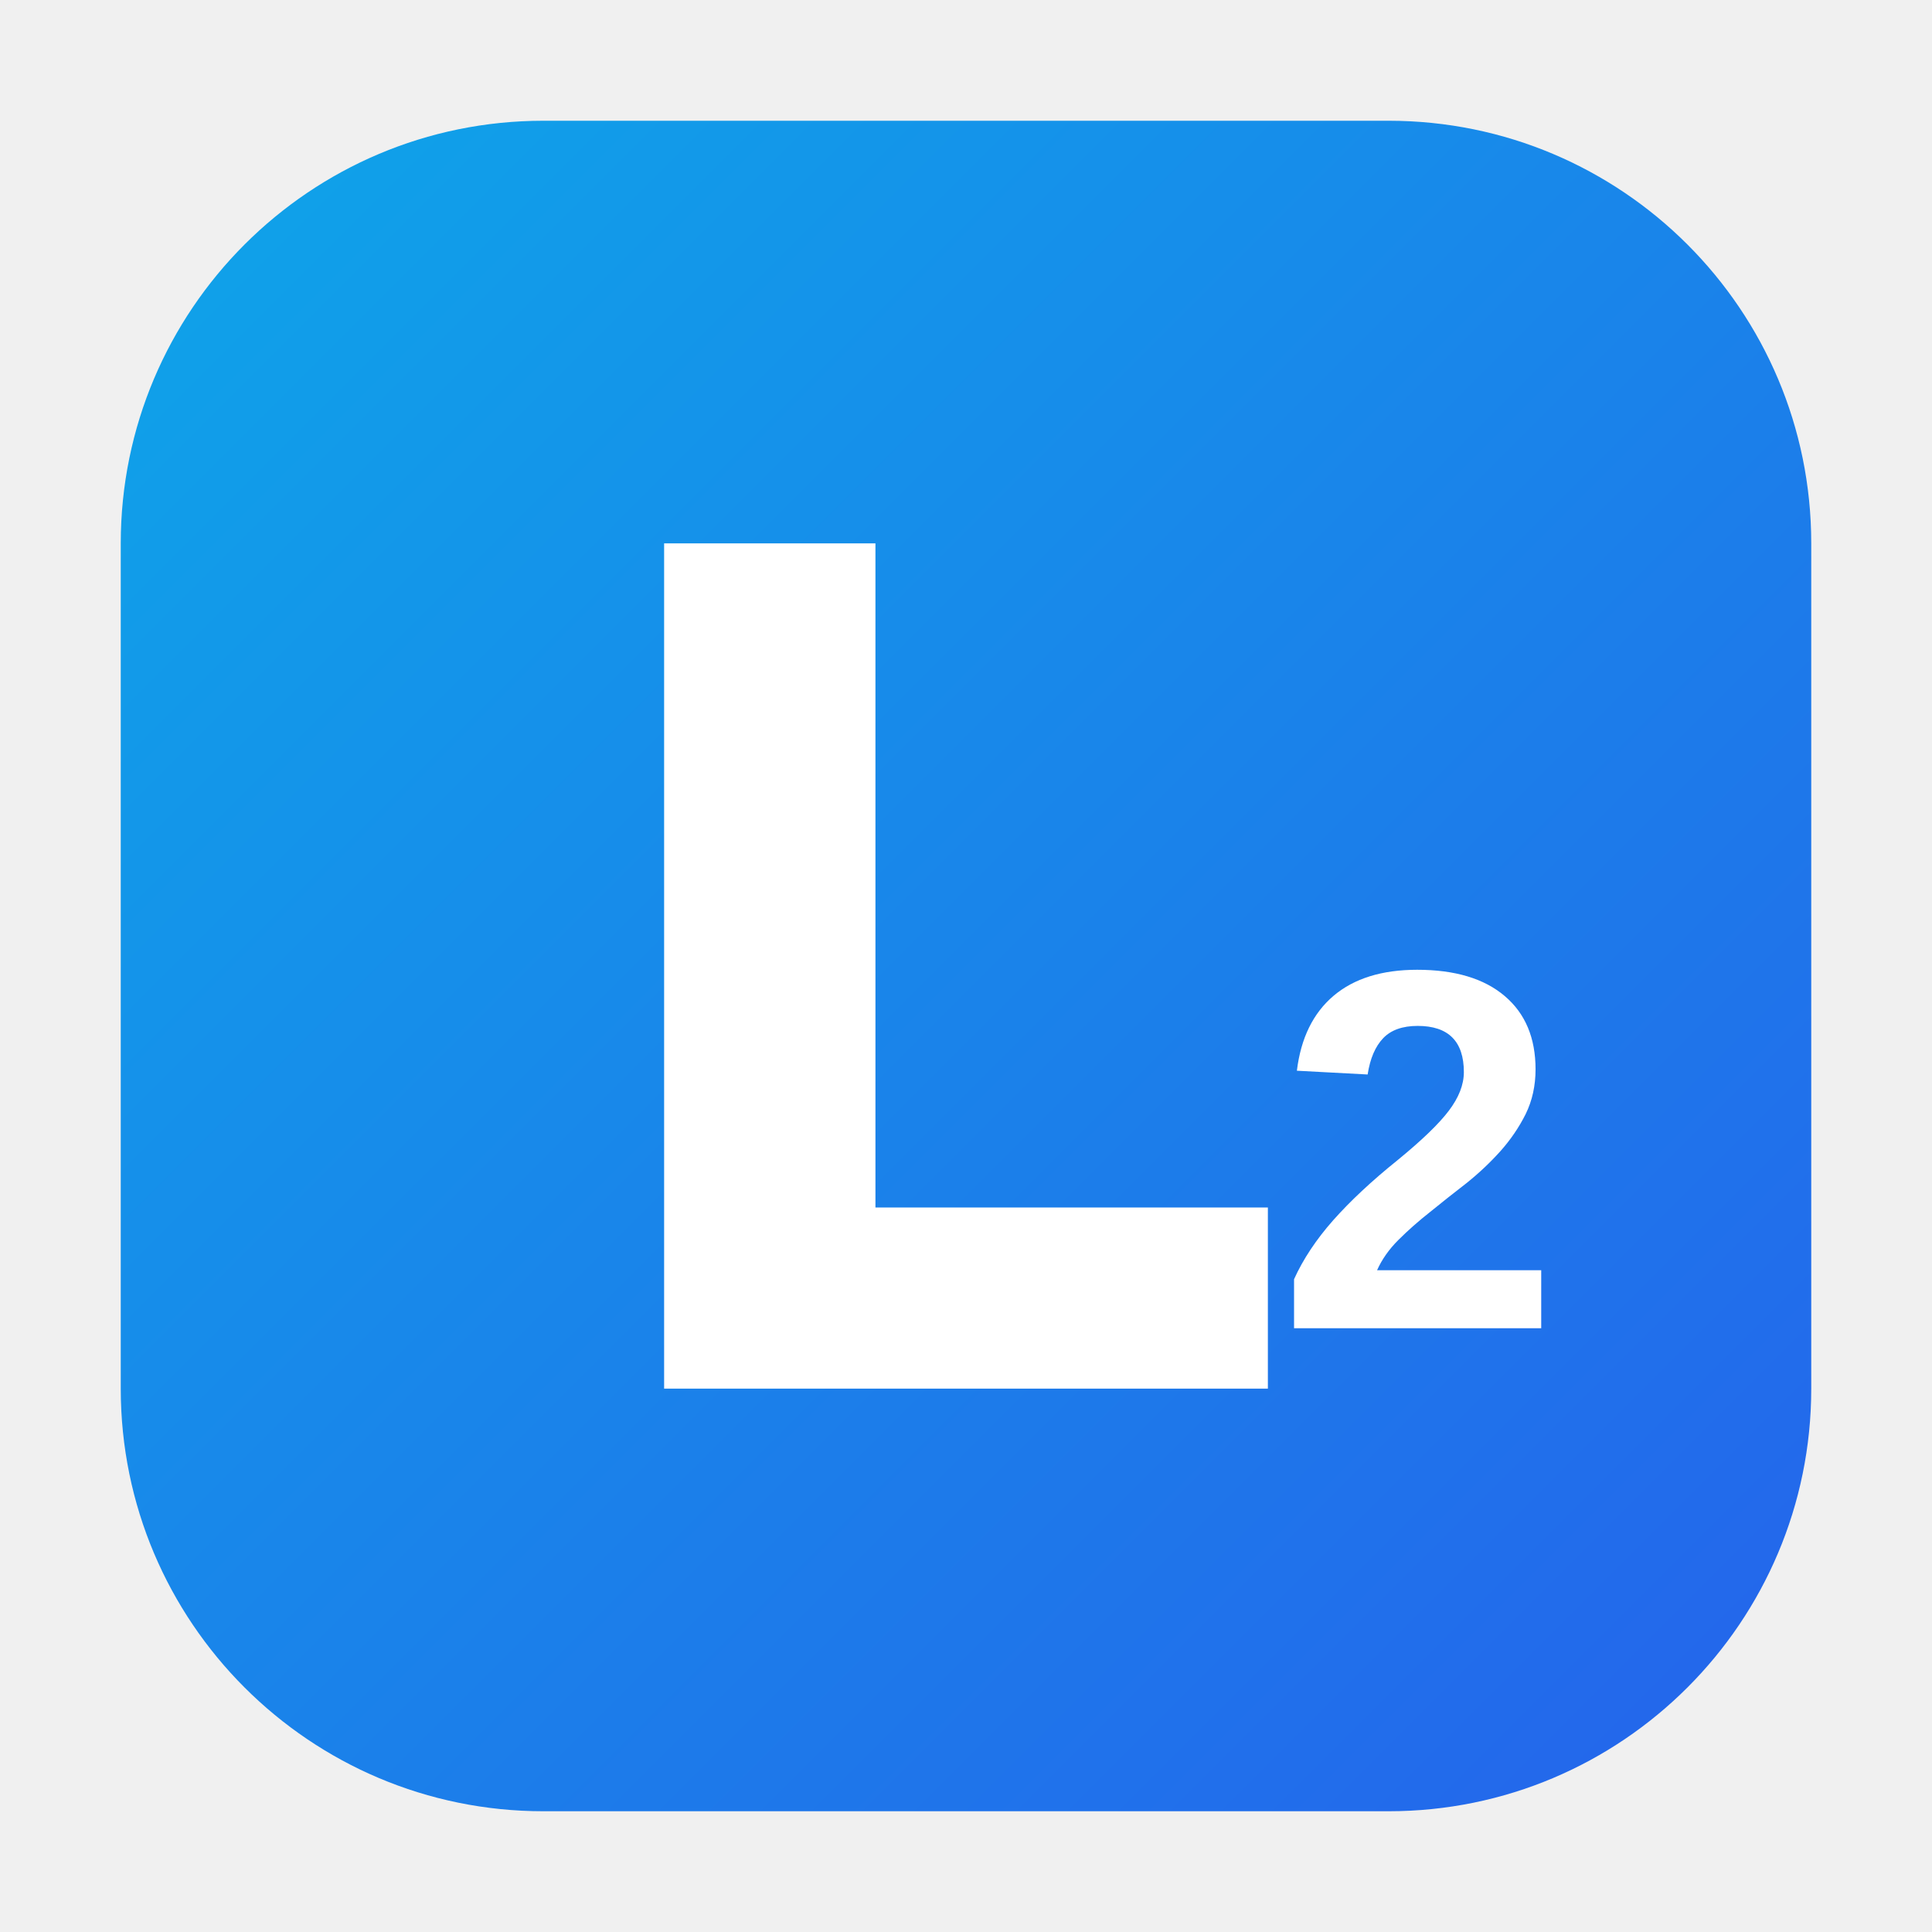
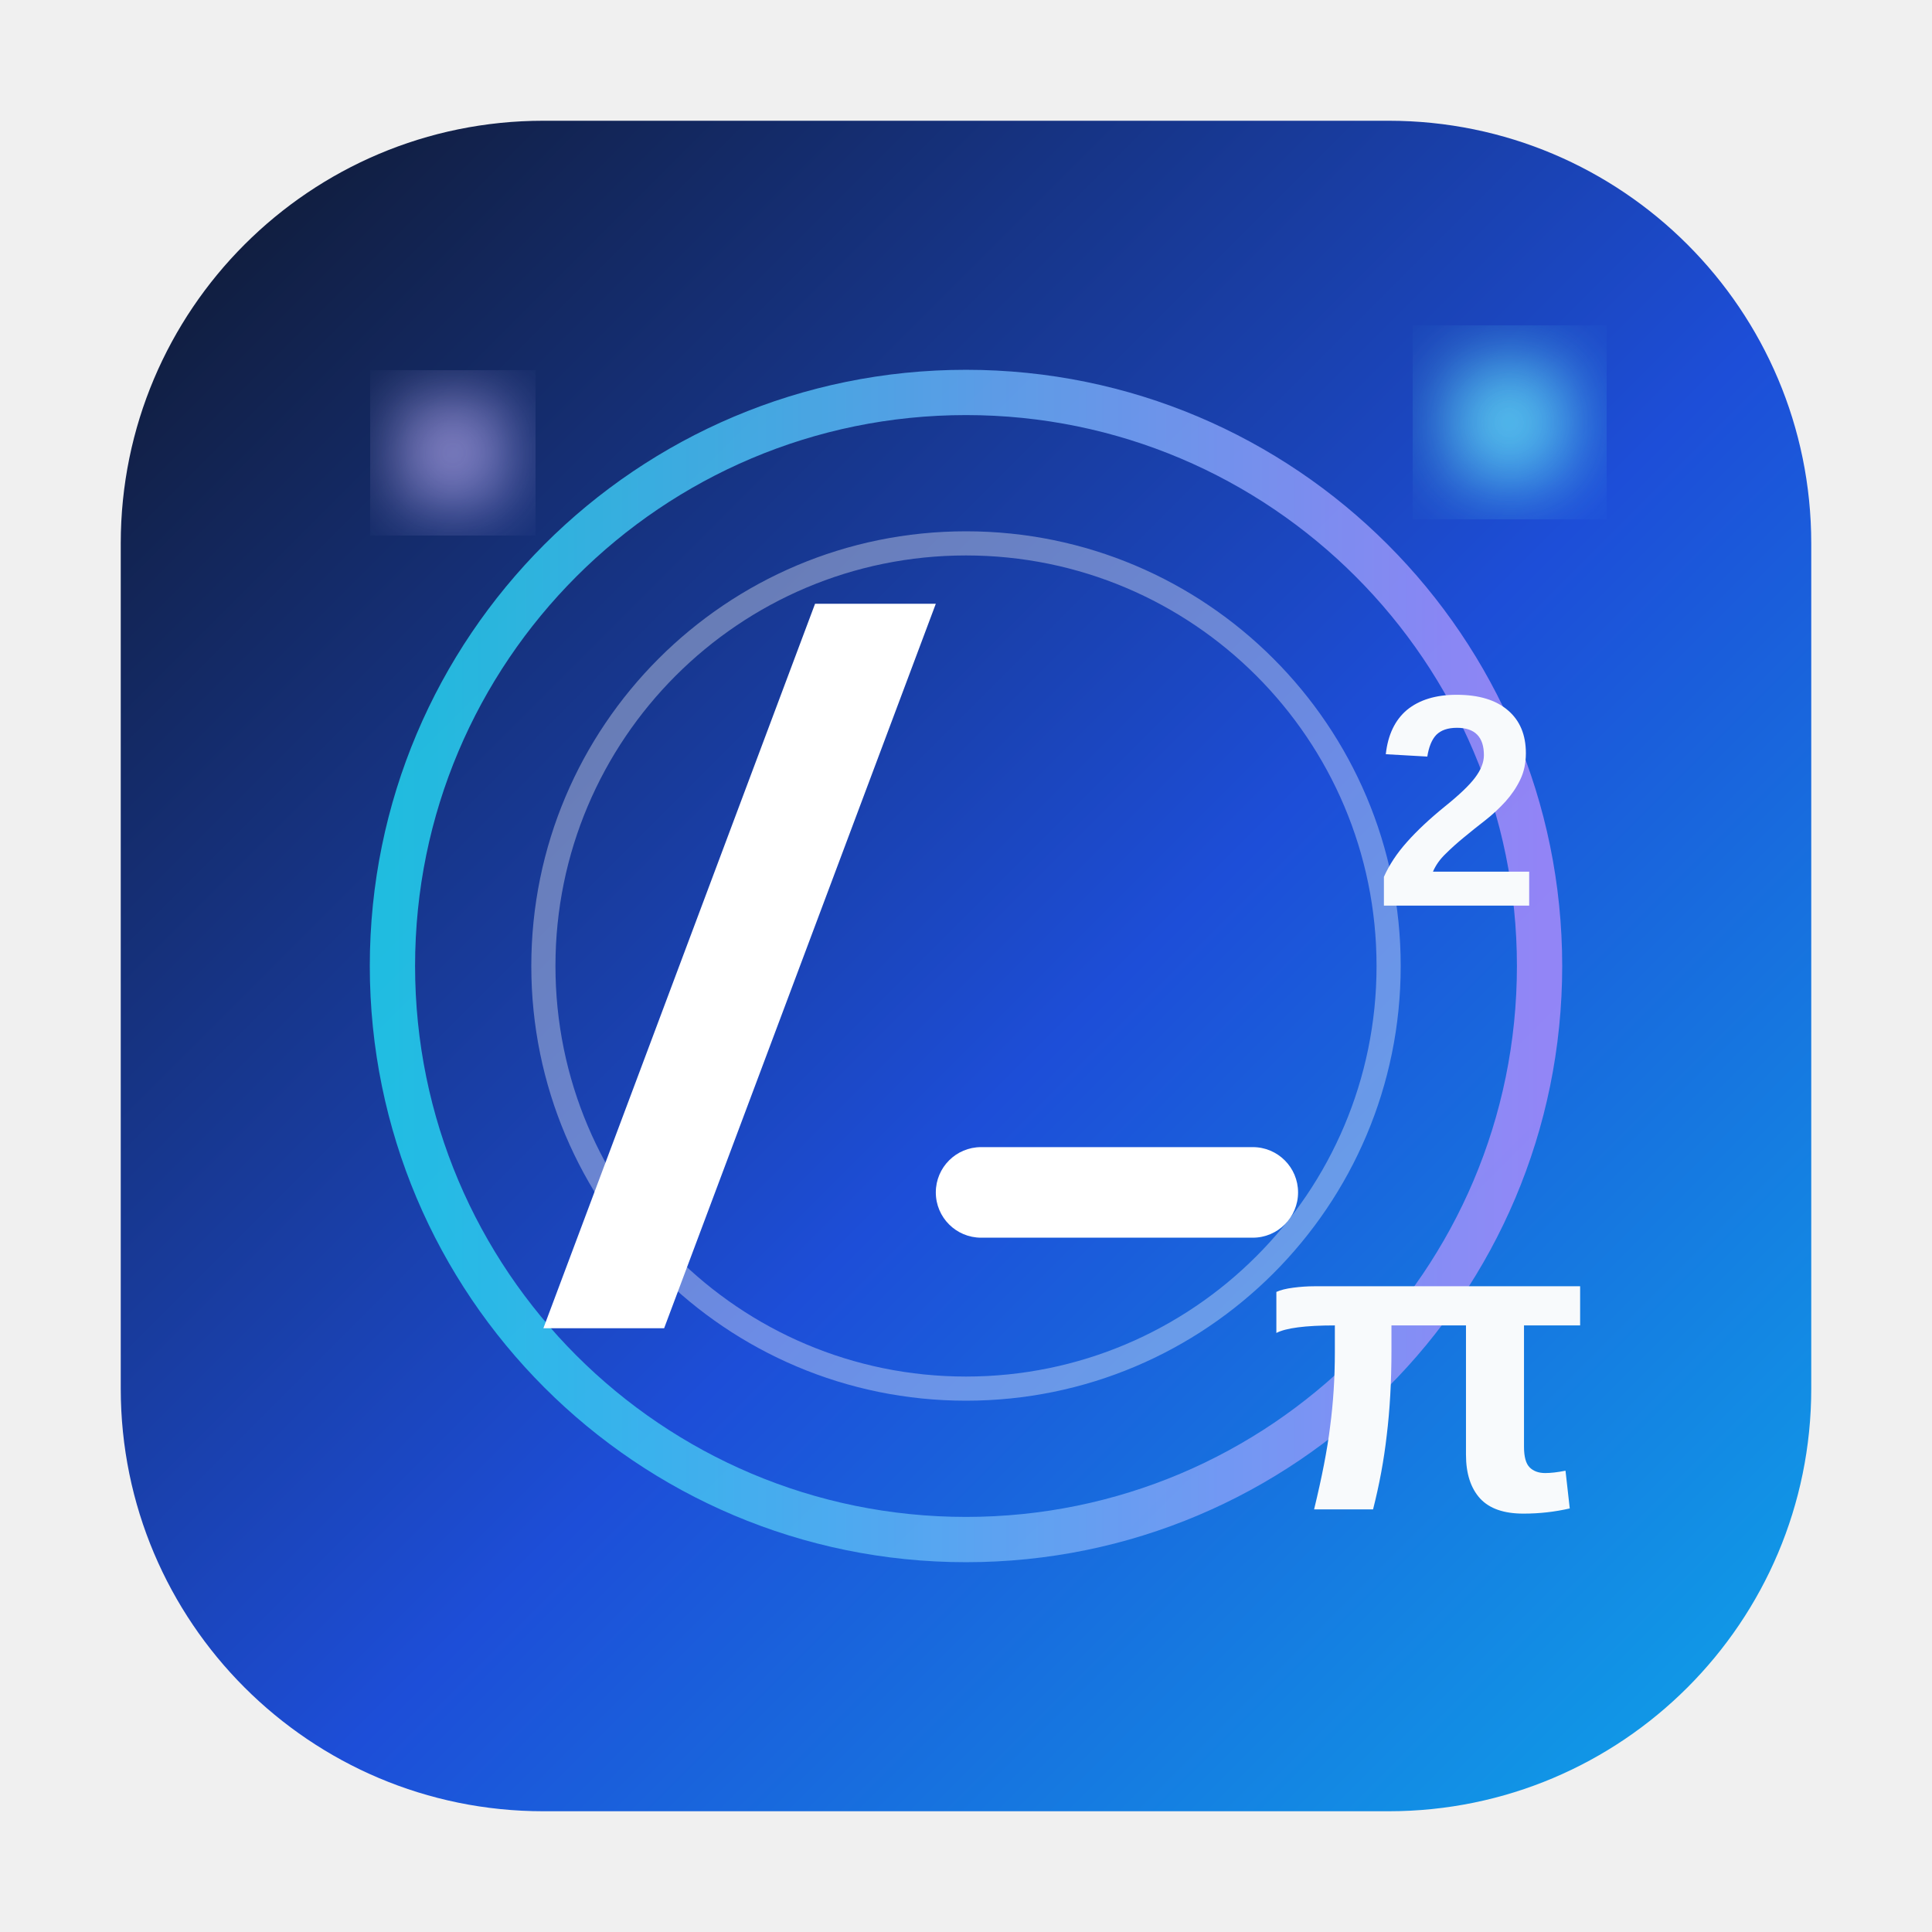
<svg xmlns="http://www.w3.org/2000/svg" viewBox="0 0 64 64" role="img" aria-label="L2 Maths">
  <defs>
-     <linearGradient id="g" x1="0" y1="0" x2="1" y2="1">
-       <stop offset="0%" stop-color="#0ea5e9" />
-       <stop offset="100%" stop-color="#2563eb" />
+     <linearGradient id="bg" x1="0" y1="0" x2="1" y2="1">
+       <stop offset="0%" stop-color="#0f172a" />
+       <stop offset="55%" stop-color="#1d4ed8" />
+       <stop offset="100%" stop-color="#0ea5e9" />
    </linearGradient>
+     <linearGradient id="glow" x1="0" y1="0" x2="1" y2="0">
+       <stop offset="0%" stop-color="#22d3ee" />
+       <stop offset="100%" stop-color="#a78bfa" />
+     </linearGradient>
+     <filter id="soft" x="-30%" y="-30%" width="160%" height="160%">
+       <feGaussianBlur stdDeviation="1.4" />
+     </filter>
  </defs>
-   <rect x="4" y="4" width="56" height="56" rx="14" fill="url(#g)" />
-   <path d="M22 18v28h20v-6H29V18z" fill="#ffffff" />
-   <text x="47" y="44" font-family="Arial, Helvetica, sans-serif" font-size="17" font-weight="700" fill="#ffffff" text-anchor="middle">2</text>
+   <rect x="4" y="4" width="56" height="56" rx="14" fill="url(#bg)" />
+   <circle cx="32" cy="32" r="19" fill="none" stroke="url(#glow)" stroke-width="1.5" opacity="0.85" />
+   <circle cx="32" cy="32" r="14" fill="none" stroke="#ffffff" stroke-width="0.8" opacity="0.35" />
+   <path d="M18 44 L27 20 L31 20 L22 44 Z" fill="#ffffff" />
+   <rect x="31" y="38" width="12" height="3" rx="1.5" fill="#ffffff" />
+   <text x="45.5" y="30" font-family="Segoe UI, Arial, sans-serif" font-size="10" font-weight="700" fill="#f8fafc">2</text>
+   <text x="42" y="50" font-family="Segoe UI, Arial, sans-serif" font-size="14" font-weight="700" fill="#f8fafc">π</text>
+   <circle cx="50" cy="14" r="2" fill="#67e8f9" filter="url(#soft)" />
+   <circle cx="15" cy="15" r="1.7" fill="#c4b5fd" filter="url(#soft)" />
</svg>
